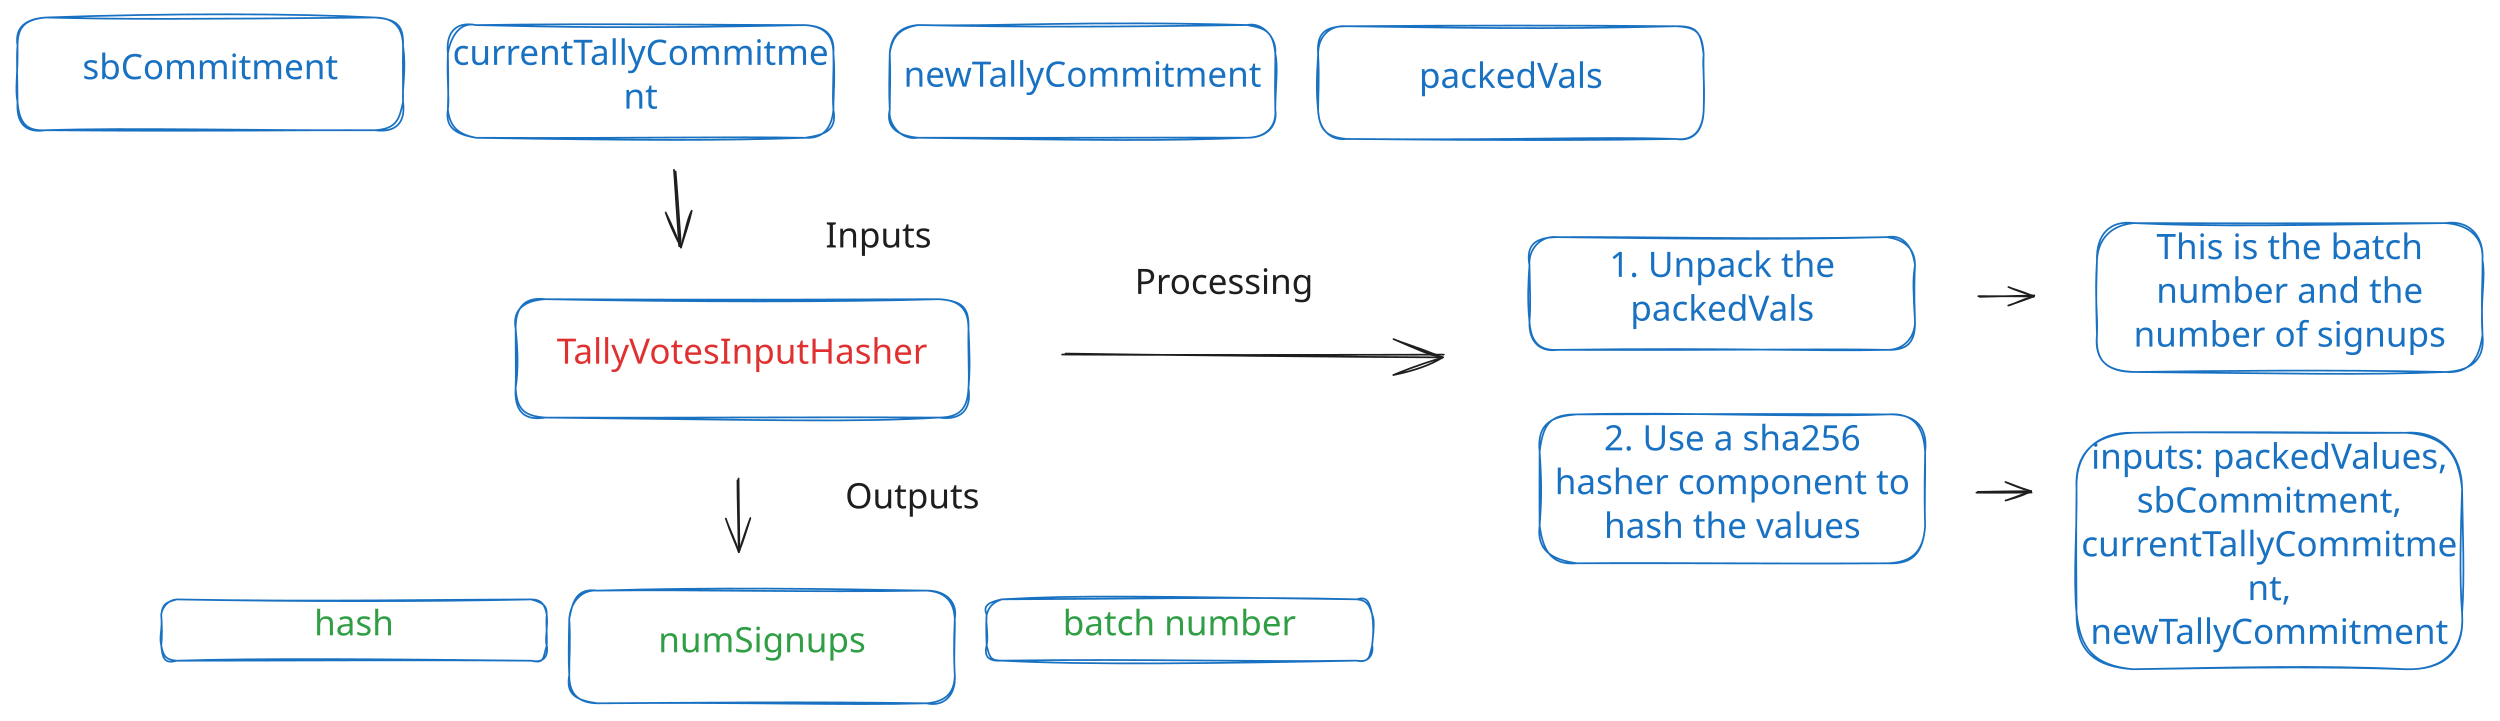
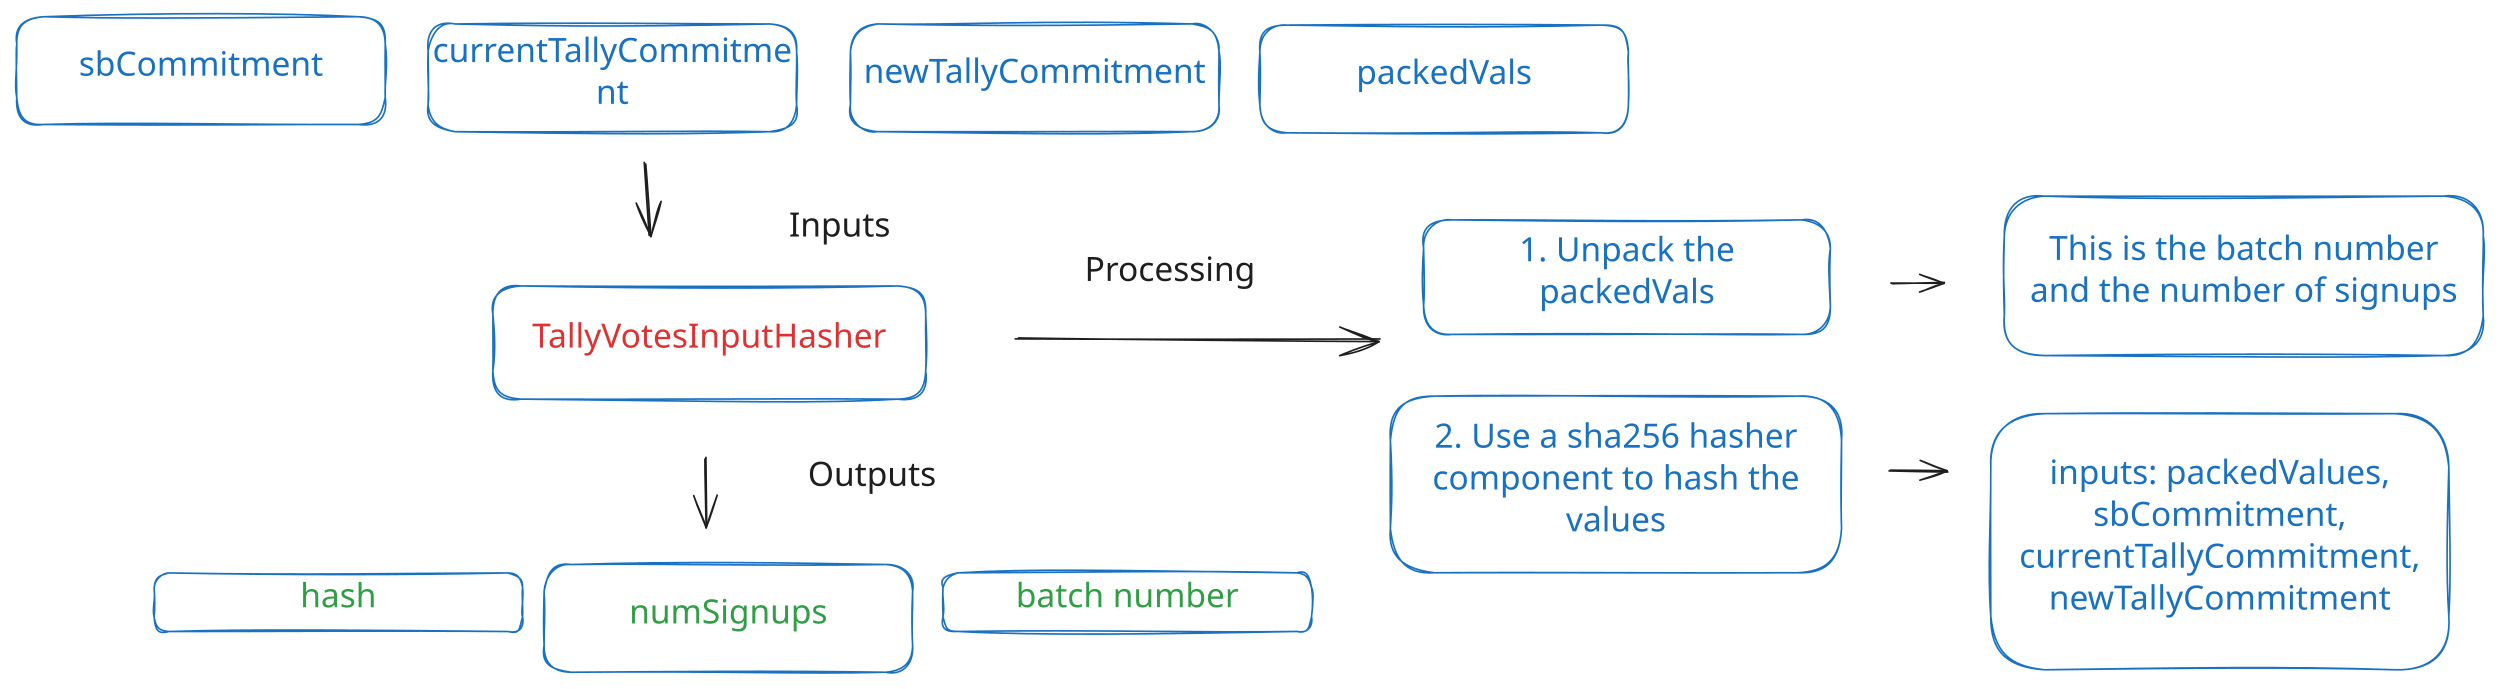
- <svg xmlns="http://www.w3.org/2000/svg" version="1.1" viewBox="0 0 1427.377 411.56" width="4282.13" height="1234.681">
+ <svg xmlns="http://www.w3.org/2000/svg" version="1.1" viewBox="0 0 1493.354 411.56" width="2986.708" height="823.121">
  <defs>
    <style class="style-fonts">
      @font-face {
        font-family: "Virgil";
        src: url("https://excalidraw.com/Virgil.woff2");
      }
      @font-face {
        font-family: "Cascadia";
        src: url("https://excalidraw.com/Cascadia.woff2");
      }
      @font-face {
        font-family: "Assistant";
        src: url("https://excalidraw.com/Assistant-Regular.woff2");
      }
    </style>
  </defs>
-   <rect x="0" y="0" width="1427.377" height="411.56" fill="#ffffff" />
+   <rect x="0" y="0" width="1493.354" height="411.56" fill="#ffffff" />
  <g stroke-linecap="round" transform="translate(294.4093 170.814) rotate(0 129.2762 33.80052)">
    <path d="M16.9 0 C99.78 1.66, 184.71 1.7, 241.65 0 M16.9 0 C64.33 0.18, 111.71 0.53, 241.65 0 M241.65 0 C254.06 0.57, 258.51 6.13, 258.55 16.9 M241.65 0 C255.18 1.11, 258.99 4.59, 258.55 16.9 M258.55 16.9 C259.09 29.5, 259.61 38.17, 258.55 50.7 M258.55 16.9 C258.26 30.76, 259.11 43.58, 258.55 50.7 M258.55 50.7 C258.05 63.26, 252.9 67.46, 241.65 67.6 M258.55 50.7 C260.36 62.99, 254.55 69.45, 241.65 67.6 M241.65 67.6 C194.67 70.41, 149.05 69.02, 16.9 67.6 M241.65 67.6 C163.96 67.17, 87.42 67.91, 16.9 67.6 M16.9 67.6 C4.92 66.7, 0.69 63.1, 0 50.7 M16.9 67.6 C4.29 69.71, -0.84 63.25, 0 50.7 M0 50.7 C1.8 38.9, 1.05 27.55, 0 16.9 M0 50.7 C0.24 43.88, -0.02 35.02, 0 16.9 M0 16.9 C-0.1 5.63, 4.26 -1.51, 16.9 0 M0 16.9 C-1.98 6.02, 4.78 0.81, 16.9 0" stroke="#1971c2" stroke-width="1" fill="none" />
  </g>
  <g transform="translate(313.0656 192.1145) rotate(0 110.6199 12.5)">
    <text x="110.62" y="0" font-family="Virgil, Segoe UI Emoji" font-size="20px" fill="#e03131" text-anchor="middle" style="white-space: pre;" direction="ltr" dominant-baseline="text-before-edge">TallyVotesInputHasher</text>
  </g>
  <g stroke-linecap="round" transform="translate(10 10) rotate(0 110.0576 32.17742)">
    <path d="M16.09 0 C86.77 -2.57, 160.04 -2.34, 204.03 0 M16.09 0 C57.66 1.05, 98.07 1.01, 204.03 0 M204.03 0 C216.72 0.97, 220.49 4.45, 220.12 16.09 M204.03 0 C215.35 0.13, 219.87 5.95, 220.12 16.09 M220.12 16.09 C222.07 30.23, 219.53 39.25, 220.12 48.27 M220.12 16.09 C219.94 28.63, 220.18 39.81, 220.12 48.27 M220.12 48.27 C221.68 59.88, 216.17 65.96, 204.03 64.35 M220.12 48.27 C217.96 57.95, 216.69 63.58, 204.03 64.35 M204.03 64.35 C135.53 64.67, 65.52 62.74, 16.09 64.35 M204.03 64.35 C161.17 64.13, 119.37 65.15, 16.09 64.35 M16.09 64.35 C4.19 66.18, -0.73 60.1, 0 48.27 M16.09 64.35 C5.73 64.87, 1.13 61.15, 0 48.27 M0 48.27 C-1.57 40.07, 0.35 32.92, 0 16.09 M0 48.27 C-0.02 35.48, -0.66 21.95, 0 16.09 M0 16.09 C-1.72 5.7, 4.62 0.7, 16.09 0 M0 16.09 C0.02 5.38, 4.23 1.1, 16.09 0" stroke="#1971c2" stroke-width="1" fill="none" />
  </g>
  <g transform="translate(54.94764 29.67742) rotate(0 65.10993 12.5)">
    <text x="65.11" y="0" font-family="Virgil, Segoe UI Emoji" font-size="20px" fill="#1971c2" text-anchor="middle" style="white-space: pre;" direction="ltr" dominant-baseline="text-before-edge">sbCommitment</text>
  </g>
  <g stroke-linecap="round">
    <g transform="translate(385.0215 97.43477) rotate(0 1.595621 21.72277)">
      <path d="M-0.19 -0.45 C0.32 6.8, 2.17 35.88, 2.78 43.22 M0.71 0.51 C1.41 7.85, 3.37 36.79, 3.81 43.81" stroke="#1e1e1e" stroke-width="1" fill="none" />
    </g>
    <g transform="translate(385.0215 97.43477) rotate(0 1.595621 21.72277)">
      <path d="M-4.97 23.87 C-3.6 28.21, -0.96 34.59, 3.81 43.81 M-4.97 23.87 C-1.6 30.65, 0.89 36.74, 3.81 43.81" stroke="#1e1e1e" stroke-width="1" fill="none" />
    </g>
    <g transform="translate(385.0215 97.43477) rotate(0 1.595621 21.72277)">
      <path d="M9.9 22.89 C7.48 27.46, 6.35 34.08, 3.81 43.81 M9.9 22.89 C8.39 30.02, 5.99 36.42, 3.81 43.81" stroke="#1e1e1e" stroke-width="1" fill="none" />
    </g>
  </g>
  <mask />
  <g transform="translate(471.2704 125.7587) rotate(0 31.80997 12.5)">
    <text x="0" y="0" font-family="Virgil, Segoe UI Emoji" font-size="20px" fill="#1e1e1e" text-anchor="start" style="white-space: pre;" direction="ltr" dominant-baseline="text-before-edge">Inputs</text>
  </g>
  <g transform="translate(482.5567 274.7074) rotate(0 40.27995 12.5)">
    <text x="0" y="0" font-family="Virgil, Segoe UI Emoji" font-size="20px" fill="#1e1e1e" text-anchor="start" style="white-space: pre;" direction="ltr" dominant-baseline="text-before-edge">Outputs</text>
  </g>
  <g stroke-linecap="round">
    <g transform="translate(421.5758 273.437) rotate(0 0.2229014 20.51106)">
      <path d="M0.1 -0.25 C0.11 6.55, 0.54 34.15, 0.59 41.05 M-0.51 0.81 C-0.6 7.68, 0.15 34.93, 0.23 41.77" stroke="#1e1e1e" stroke-width="1" fill="none" />
    </g>
    <g transform="translate(421.5758 273.437) rotate(0 0.2229014 20.51106)">
      <path d="M-7.18 22.64 C-4.63 30.51, -1.17 37.77, 0.23 41.77 M-7.18 22.64 C-4.88 29.3, -1.79 34.9, 0.23 41.77" stroke="#1e1e1e" stroke-width="1" fill="none" />
    </g>
    <g transform="translate(421.5758 273.437) rotate(0 0.2229014 20.51106)">
      <path d="M6.85 22.35 C3.81 30.35, 1.68 37.72, 0.23 41.77 M6.85 22.35 C4.58 29.14, 3.1 34.83, 0.23 41.77" stroke="#1e1e1e" stroke-width="1" fill="none" />
    </g>
  </g>
  <mask />
  <g stroke-linecap="round" transform="translate(325.0161 337.2057) rotate(0 110.0576 32.17742)">
    <path d="M16.09 0 C76.14 -0.7, 136.48 1.09, 204.03 0 M16.09 0 C83.23 -2.05, 147.81 -0.98, 204.03 0 M204.03 0 C215.21 0.71, 219.62 6.65, 220.12 16.09 M204.03 0 C214.73 -0.16, 221.92 6.39, 220.12 16.09 M220.12 16.09 C219.47 29.71, 219.7 41.33, 220.12 48.27 M220.12 16.09 C220.35 26.26, 219.38 35.48, 220.12 48.27 M220.12 48.27 C220 59.24, 214.04 63.45, 204.03 64.35 M220.12 48.27 C220.91 60.3, 213.4 66.46, 204.03 64.35 M204.03 64.35 C154.96 65.64, 106.88 63.54, 16.09 64.35 M204.03 64.35 C136.89 63.32, 70.28 64.02, 16.09 64.35 M16.09 64.35 C5.2 64.15, -0.1 58.98, 0 48.27 M16.09 64.35 C3.78 62.62, -1.98 59.38, 0 48.27 M0 48.27 C-0.1 38.82, 0.84 30, 0 16.09 M0 48.27 C-0.5 39.8, -0.3 29.42, 0 16.09 M0 16.09 C1.9 6.97, 3.57 -1.71, 16.09 0 M0 16.09 C0.88 5.93, 7.43 -0.7, 16.09 0" stroke="#1971c2" stroke-width="1" fill="none" />
  </g>
  <g transform="translate(384.4038 356.8831) rotate(0 50.66994 12.5)">
    <text x="50.67" y="0" font-family="Virgil, Segoe UI Emoji" font-size="20px" fill="#2f9e44" text-anchor="middle" style="white-space: pre;" direction="ltr" dominant-baseline="text-before-edge">numSignups</text>
  </g>
  <g stroke-linecap="round" transform="translate(255.7141 14.32538) rotate(0 110.0576 32.17742)">
    <path d="M16.09 0 C60.38 1.04, 107.75 2.08, 204.03 0 M16.09 0 C90.89 -1.11, 164.19 0.08, 204.03 0 M204.03 0 C214.75 0.63, 221.02 4.92, 220.12 16.09 M204.03 0 C215.19 0.85, 219.98 5.94, 220.12 16.09 M220.12 16.09 C221.24 28.95, 220.01 41.79, 220.12 48.27 M220.12 16.09 C220.46 27.98, 219.37 38.96, 220.12 48.27 M220.12 48.27 C219.34 57.27, 215.32 65.1, 204.03 64.35 M220.12 48.27 C222.29 60.17, 215.63 62.52, 204.03 64.35 M204.03 64.35 C159.11 65.96, 114.63 65.98, 16.09 64.35 M204.03 64.35 C159.74 63.55, 114.79 64.74, 16.09 64.35 M16.09 64.35 C6.82 62.55, 1.24 58.97, 0 48.27 M16.09 64.35 C5.58 62.49, -1.75 59.21, 0 48.27 M0 48.27 C0.4 36.43, 0.19 24.87, 0 16.09 M0 48.27 C0.95 41.34, -0.63 33.52, 0 16.09 M0 16.09 C1.77 5.99, 7.19 -2, 16.09 0 M0 16.09 C-1.3 3.32, 5.45 -2.14, 16.09 0" stroke="#1971c2" stroke-width="1" fill="none" />
  </g>
  <g transform="translate(261.7418 21.50279) rotate(0 104.0299 25)">
    <text x="104.03" y="0" font-family="Virgil, Segoe UI Emoji" font-size="20px" fill="#1971c2" text-anchor="middle" style="white-space: pre;" direction="ltr" dominant-baseline="text-before-edge">currentTallyCommitme</text>
    <text x="104.03" y="25" font-family="Virgil, Segoe UI Emoji" font-size="20px" fill="#1971c2" text-anchor="middle" style="white-space: pre;" direction="ltr" dominant-baseline="text-before-edge">nt</text>
  </g>
  <g stroke-linecap="round" transform="translate(508.0047 14.28655) rotate(0 110.0576 32.17742)">
    <path d="M16.09 0 C64.81 0.95, 111.26 -2.57, 204.03 0 M16.09 0 C73.5 1.31, 128.51 1.15, 204.03 0 M204.03 0 C214.84 1.93, 218.78 3.62, 220.12 16.09 M204.03 0 C212.75 -1.93, 221.12 7.46, 220.12 16.09 M220.12 16.09 C221.85 24.3, 220.23 34.73, 220.12 48.27 M220.12 16.09 C220.32 21.85, 219.73 29.09, 220.12 48.27 M220.12 48.27 C220.93 58.02, 214.78 64.23, 204.03 64.35 M220.12 48.27 C221.77 59.25, 213.29 64.55, 204.03 64.35 M204.03 64.35 C163.08 64.06, 123.4 64.58, 16.09 64.35 M204.03 64.35 C161.14 66.29, 116.43 65.85, 16.09 64.35 M16.09 64.35 C7 66.02, -1.17 57.12, 0 48.27 M16.09 64.35 C3.48 63.1, -2.21 57.91, 0 48.27 M0 48.27 C0.04 37.17, 0.57 29.68, 0 16.09 M0 48.27 C-0.52 39.34, -0.26 28.68, 0 16.09 M0 16.09 C1.65 5.62, 6.43 1.87, 16.09 0 M0 16.09 C0.88 5.21, 6.72 0.89, 16.09 0" stroke="#1971c2" stroke-width="1" fill="none" />
  </g>
  <g transform="translate(522.5724 33.96397) rotate(0 95.48991 12.5)">
    <text x="95.49" y="0" font-family="Virgil, Segoe UI Emoji" font-size="20px" fill="#1971c2" text-anchor="middle" style="white-space: pre;" direction="ltr" dominant-baseline="text-before-edge">newTallyCommitment</text>
  </g>
  <g stroke-linecap="round" transform="translate(752.5763 14.98535) rotate(0 110.0576 32.17742)">
    <path d="M16.09 0 C81.91 -0.55, 151.62 -0.51, 204.03 0 M16.09 0 C72.92 0.72, 129.25 2.01, 204.03 0 M204.03 0 C215.9 0.44, 219.38 3.37, 220.12 16.09 M204.03 0 C216.94 -0.29, 218.4 3.6, 220.12 16.09 M220.12 16.09 C219.28 22.8, 220.99 31.71, 220.12 48.27 M220.12 16.09 C219.79 23.93, 220.58 32.2, 220.12 48.27 M220.12 48.27 C219.48 59.2, 214.69 65.59, 204.03 64.35 M220.12 48.27 C219.86 56.88, 216.45 66.36, 204.03 64.35 M204.03 64.35 C159.53 62.83, 117.88 65.24, 16.09 64.35 M204.03 64.35 C159.91 65.08, 116.09 65.35, 16.09 64.35 M16.09 64.35 C7.08 65.44, 0.53 59.08, 0 48.27 M16.09 64.35 C3.23 63.14, 0.86 57.74, 0 48.27 M0 48.27 C-0.9 39.28, -1.03 31.38, 0 16.09 M0 48.27 C-0.01 39.95, 0.8 30.47, 0 16.09 M0 16.09 C-0.12 5.59, 6.91 -0.8, 16.09 0 M0 16.09 C-0.95 3.52, 4.17 0.19, 16.09 0" stroke="#1971c2" stroke-width="1" fill="none" />
  </g>
  <g transform="translate(810.0839 34.66276) rotate(0 52.54996 12.5)">
    <text x="52.55" y="0" font-family="Virgil, Segoe UI Emoji" font-size="20px" fill="#1971c2" text-anchor="middle" style="white-space: pre;" direction="ltr" dominant-baseline="text-before-edge">packedVals</text>
  </g>
  <g stroke-linecap="round" transform="translate(563.327 342.1867) rotate(0 110.0576 17.5)">
    <path d="M8.75 0 C79.99 -0.19, 151.85 -1.64, 211.37 0 M8.75 0 C52.2 -2.57, 93.28 -1.6, 211.37 0 M211.37 0 C217.56 0.58, 218.73 3.98, 220.12 8.75 M211.37 0 C217.23 -1.93, 218.68 1.6, 220.12 8.75 M220.12 8.75 C221.37 11.44, 221.23 15.44, 220.12 26.25 M220.12 8.75 C220.86 13.96, 221 19.2, 220.12 26.25 M220.12 26.25 C221.26 32.53, 216.86 36.54, 211.37 35 M220.12 26.25 C218.47 32.21, 219.18 36.22, 211.37 35 M211.37 35 C153.56 35.9, 94.85 33.87, 8.75 35 M211.37 35 C134.26 36.56, 56.11 37.63, 8.75 35 M8.75 35 C2.22 35.46, -1.88 33.66, 0 26.25 M8.75 35 C2.37 34.93, 1.76 33.66, 0 26.25 M0 26.25 C1.17 20.01, -0.69 14.38, 0 8.75 M0 26.25 C-0.1 21.56, -0.5 17.24, 0 8.75 M0 8.75 C1.52 3.41, 4.47 1.49, 8.75 0 M0 8.75 C-2.09 3.72, 0.64 1.72, 8.75 0" stroke="#1971c2" stroke-width="1" fill="none" />
  </g>
  <g transform="translate(609.4946 347.1867) rotate(0 63.88995 12.5)">
    <text x="63.89" y="0" font-family="Virgil, Segoe UI Emoji" font-size="20px" fill="#2f9e44" text-anchor="middle" style="white-space: pre;" direction="ltr" dominant-baseline="text-before-edge">batch number</text>
  </g>
  <g stroke-linecap="round" transform="translate(92.05212 342.2376) rotate(0 110.0576 17.5)">
    <path d="M8.75 0 C87.8 1.47, 163.73 0.03, 211.37 0 M8.75 0 C80.33 1.32, 150.99 1.31, 211.37 0 M211.37 0 C217.29 1.89, 220.21 2.84, 220.12 8.75 M211.37 0 C216.45 0.06, 218.98 2.15, 220.12 8.75 M220.12 8.75 C220.91 15.34, 218.88 23.68, 220.12 26.25 M220.12 8.75 C219.53 13.76, 220.44 19.44, 220.12 26.25 M220.12 26.25 C221.21 32.93, 217.95 36.33, 211.37 35 M220.12 26.25 C217.92 33.43, 218.98 36.82, 211.37 35 M211.37 35 C143.51 34.44, 74.02 35, 8.75 35 M211.37 35 C131.56 34.14, 53.58 33.46, 8.75 35 M8.75 35 C1.81 36.98, 0.7 33.6, 0 26.25 M8.75 35 C2.1 34.43, 1.06 31.74, 0 26.25 M0 26.25 C-1.28 20.9, 0.87 17.15, 0 8.75 M0 26.25 C0.47 22.37, 0.55 16.2, 0 8.75 M0 8.75 C0.54 4.14, 4.21 0.3, 8.75 0 M0 8.75 C0.91 2.34, 2.54 1.86, 8.75 0" stroke="#1971c2" stroke-width="1" fill="none" />
  </g>
  <g transform="translate(180.1297 347.2376) rotate(0 21.97998 12.5)">
    <text x="21.98" y="0" font-family="Virgil, Segoe UI Emoji" font-size="20px" fill="#2f9e44" text-anchor="middle" style="white-space: pre;" direction="ltr" dominant-baseline="text-before-edge">hash</text>
  </g>
  <g stroke-linecap="round">
    <g transform="translate(606.8514 201.4631) rotate(0 108.3838 0.4619128)">
      <path d="M-0.42 0.96 C35.67 1.31, 181.12 1.18, 217.48 1.01 M1.56 0.41 C37.47 1.07, 180.92 2.54, 216.9 2.59" stroke="#1e1e1e" stroke-width="1" fill="none" />
    </g>
    <g transform="translate(606.8514 201.4631) rotate(0 108.3838 0.4619128)">
-       <path d="M188.64 12.66 C201.01 10.14, 210.23 6.76, 216.9 2.59 M188.64 12.66 C193.78 10.58, 200.29 7.76, 216.9 2.59" stroke="#1e1e1e" stroke-width="1" fill="none" />
+       <path d="M193.35 10.99 C203.92 9.08, 211.37 6.33, 216.9 2.59 M193.35 10.99 C197.49 9.23, 203 6.78, 216.9 2.59" stroke="#1e1e1e" stroke-width="1" fill="none" />
    </g>
    <g transform="translate(606.8514 201.4631) rotate(0 108.3838 0.4619128)">
-       <path d="M188.78 -7.86 C200.9 -2.63, 210.07 1.74, 216.9 2.59 M188.78 -7.86 C194.06 -5.54, 200.54 -3.95, 216.9 2.59" stroke="#1e1e1e" stroke-width="1" fill="none" />
+       <path d="M193.47 -6.12 C203.83 -1.56, 211.24 2.15, 216.9 2.59 M193.47 -6.12 C197.72 -4.2, 203.2 -2.98, 216.9 2.59" stroke="#1e1e1e" stroke-width="1" fill="none" />
    </g>
  </g>
  <mask />
  <g transform="translate(647.8887 152.297) rotate(0 49.66994 12.5)">
    <text x="0" y="0" font-family="Virgil, Segoe UI Emoji" font-size="20px" fill="#1e1e1e" text-anchor="start" style="white-space: pre;" direction="ltr" dominant-baseline="text-before-edge">Processing</text>
  </g>
-   <g stroke-linecap="round" transform="translate(873.2506 135.3959) rotate(0 110.0576 32.17742)">
-     <path d="M16.09 0 C69.91 -0.36, 126.96 1.49, 204.03 0 M16.09 0 C76.52 0.69, 138.16 1.75, 204.03 0 M204.03 0 C212.84 1.26, 220.18 5.55, 220.12 16.09 M204.03 0 C214.27 -1.92, 219.03 6.84, 220.12 16.09 M220.12 16.09 C218.73 24.3, 219.14 30.28, 220.12 48.27 M220.12 16.09 C219.84 22.62, 219.46 29.44, 220.12 48.27 M220.12 48.27 C220.27 59.69, 216.28 64.82, 204.03 64.35 M220.12 48.27 C220.07 57.73, 213.17 64.63, 204.03 64.35 M204.03 64.35 C164.42 65.36, 118.95 63, 16.09 64.35 M204.03 64.35 C163.91 63.61, 123.64 64.68, 16.09 64.35 M16.09 64.35 C4.39 65.03, 0.66 58.29, 0 48.27 M16.09 64.35 C5.4 65.89, -0.42 59.1, 0 48.27 M0 48.27 C-1.25 36.7, -0.65 24.39, 0 16.09 M0 48.27 C0.76 38.98, 0.3 30.29, 0 16.09 M0 16.09 C-0.76 6.29, 7.14 -1.24, 16.09 0 M0 16.09 C-2.19 4.06, 3.73 0.09, 16.09 0" stroke="#1971c2" stroke-width="1" fill="none" />
+   <g stroke-linecap="round" transform="translate(850.3844 131.3395) rotate(0 121.4907 34.20563)">
+     <path d="M17.1 0 C77.13 -0.25, 140.02 1.38, 225.88 0 M17.1 0 C84.36 0.77, 152.69 1.7, 225.88 0 M225.88 0 C235.37 1.26, 243.04 5.88, 242.98 17.1 M225.88 0 C236.79 -1.92, 241.9 7.18, 242.98 17.1 M242.98 17.1 C241.58 25.82, 241.99 32.3, 242.98 51.31 M242.98 17.1 C242.69 24.04, 242.3 31.26, 242.98 51.31 M242.98 51.31 C243.13 63.41, 238.81 68.87, 225.88 68.41 M242.98 51.31 C242.93 61.45, 235.7 68.68, 225.88 68.41 M225.88 68.41 C181.45 69.21, 131.82 67.12, 17.1 68.41 M225.88 68.41 C181.35 67.73, 136.7 68.68, 17.1 68.41 M17.1 68.41 C4.73 69.09, 0.66 62.01, 0 51.31 M17.1 68.41 C5.73 69.94, -0.42 62.82, 0 51.31 M0 51.31 C-1.27 38.99, -0.66 25.94, 0 17.1 M0 51.31 C0.77 41.45, 0.32 32.18, 0 17.1 M0 17.1 C-0.76 6.63, 7.48 -1.24, 17.1 0 M0 17.1 C-2.19 4.4, 4.07 0.09, 17.1 0" stroke="#1971c2" stroke-width="1" fill="none" />
  </g>
-   <g transform="translate(913.4982 142.5733) rotate(0 69.80996 25)">
+   <g transform="translate(902.0651 140.5451) rotate(0 69.80996 25)">
    <text x="69.81" y="0" font-family="Virgil, Segoe UI Emoji" font-size="20px" fill="#1971c2" text-anchor="middle" style="white-space: pre;" direction="ltr" dominant-baseline="text-before-edge">1. Unpack the </text>
    <text x="69.81" y="25" font-family="Virgil, Segoe UI Emoji" font-size="20px" fill="#1971c2" text-anchor="middle" style="white-space: pre;" direction="ltr" dominant-baseline="text-before-edge">packedVals</text>
  </g>
-   <g stroke-linecap="round" transform="translate(1197.261 127.382) rotate(0 110.0576 42.5)">
-     <path d="M21.25 0 C64.53 0.17, 106.94 0.19, 198.87 0 M21.25 0 C68.49 2.26, 113.63 1.15, 198.87 0 M198.87 0 C213.23 0.92, 220.91 8.77, 220.12 21.25 M198.87 0 C211.95 -1.96, 221.12 6.78, 220.12 21.25 M220.12 21.25 C222.05 31.3, 218.74 42.89, 220.12 63.75 M220.12 21.25 C220.36 31.1, 219.29 38.99, 220.12 63.75 M220.12 63.75 C218.4 76.7, 213.33 86.17, 198.87 85 M220.12 63.75 C221.91 79.9, 211.07 84.48, 198.87 85 M198.87 85 C153.86 86.97, 106.49 85.76, 21.25 85 M198.87 85 C133.45 83.57, 67.27 84.39, 21.25 85 M21.25 85 C6.38 84.97, -1.65 78.78, 0 63.75 M21.25 85 C5.47 84.28, -0.99 79.2, 0 63.75 M0 63.75 C0.57 52.07, -1.38 43.61, 0 21.25 M0 63.75 C-0.28 53.53, -0.75 43.56, 0 21.25 M0 21.25 C-0.42 6.67, 7.26 -1.84, 21.25 0 M0 21.25 C0.51 9.08, 8.17 1, 21.25 0" stroke="#1971c2" stroke-width="1" fill="none" />
+   <g stroke-linecap="round" transform="translate(1197.261 117.1433) rotate(0 143.0461 47.61937)">
+     <path d="M23.81 0 C82.07 0.17, 139.61 0.19, 262.28 0 M23.81 0 C86.83 2.28, 148.09 1.35, 262.28 0 M262.28 0 C278.35 0.92, 286.89 9.63, 286.09 23.81 M262.28 0 C277.07 -1.96, 287.1 7.63, 286.09 23.81 M286.09 23.81 C288.06 35.11, 284.76 47.94, 286.09 71.43 M286.09 23.81 C286.32 34.75, 285.25 43.73, 286.09 71.43 M286.09 71.43 C284.38 86.09, 278.46 96.41, 262.28 95.24 M286.09 71.43 C287.89 89.29, 276.19 94.71, 262.28 95.24 M262.28 95.24 C201.69 96.91, 139.12 95.9, 23.81 95.24 M262.28 95.24 C174.34 93.83, 85.75 94.52, 23.81 95.24 M23.81 95.24 C7.24 95.21, -1.65 88.16, 0 71.43 M23.81 95.24 C6.33 94.52, -0.99 88.59, 0 71.43 M0 71.43 C0.6 58.43, -1.35 48.64, 0 23.81 M0 71.43 C-0.3 59.99, -0.77 48.81, 0 23.81 M0 23.81 C-0.42 7.52, 8.11 -1.84, 23.81 0 M0 23.81 C0.51 9.93, 9.02 1, 23.81 0" stroke="#1971c2" stroke-width="1" fill="none" />
  </g>
-   <g transform="translate(1215.679 132.382) rotate(0 91.63992 37.5)">
-     <text x="91.64" y="0" font-family="Virgil, Segoe UI Emoji" font-size="20px" fill="#1971c2" text-anchor="middle" style="white-space: pre;" direction="ltr" dominant-baseline="text-before-edge">This is the batch </text>
-     <text x="91.64" y="25" font-family="Virgil, Segoe UI Emoji" font-size="20px" fill="#1971c2" text-anchor="middle" style="white-space: pre;" direction="ltr" dominant-baseline="text-before-edge">number and the </text>
-     <text x="91.64" y="50" font-family="Virgil, Segoe UI Emoji" font-size="20px" fill="#1971c2" text-anchor="middle" style="white-space: pre;" direction="ltr" dominant-baseline="text-before-edge">number of signups</text>
+   <g transform="translate(1211.948 139.7627) rotate(0 128.3599 25)">
+     <text x="128.36" y="0" font-family="Virgil, Segoe UI Emoji" font-size="20px" fill="#1971c2" text-anchor="middle" style="white-space: pre;" direction="ltr" dominant-baseline="text-before-edge">This is the batch number </text>
+     <text x="128.36" y="25" font-family="Virgil, Segoe UI Emoji" font-size="20px" fill="#1971c2" text-anchor="middle" style="white-space: pre;" direction="ltr" dominant-baseline="text-before-edge">and the number of signups</text>
  </g>
  <g stroke-linecap="round">
    <g transform="translate(1130.294 169.306) rotate(0 15.46634 -0.1900694)">
      <path d="M-0.07 0.17 C5.19 0.05, 26.11 -0.5, 31.19 -0.62 M-0.77 -0.22 C4.47 -0.28, 25.52 -0.07, 30.9 -0.05" stroke="#1e1e1e" stroke-width="1" fill="none" />
    </g>
    <g transform="translate(1130.294 169.306) rotate(0 15.46634 -0.1900694)">
      <path d="M16.32 5.14 C19.95 4.31, 22.76 2.04, 30.9 -0.05 M16.32 5.14 C19.85 3.96, 24.36 2.39, 30.9 -0.05" stroke="#1e1e1e" stroke-width="1" fill="none" />
    </g>
    <g transform="translate(1130.294 169.306) rotate(0 15.46634 -0.1900694)">
      <path d="M16.4 -5.44 C20.02 -3.81, 22.81 -3.62, 30.9 -0.05 M16.4 -5.44 C19.92 -3.79, 24.42 -2.51, 30.9 -0.05" stroke="#1e1e1e" stroke-width="1" fill="none" />
    </g>
  </g>
  <mask />
-   <g stroke-linecap="round" transform="translate(879.0411 236.6101) rotate(0 110.0576 42.5)">
-     <path d="M21.25 0 C80.8 -1.58, 141.7 1.88, 198.87 0 M21.25 0 C81.86 -0.19, 142.17 -0.44, 198.87 0 M198.87 0 C214.69 -1.18, 219.23 8.42, 220.12 21.25 M198.87 0 C212.25 -0.37, 221.97 5, 220.12 21.25 M220.12 21.25 C220.31 34.37, 219.64 51.44, 220.12 63.75 M220.12 21.25 C220.13 30.02, 219.41 40.7, 220.12 63.75 M220.12 63.75 C219.07 78.71, 212.5 84.35, 198.87 85 M220.12 63.75 C218.97 78.36, 213.75 85.72, 198.87 85 M198.87 85 C146.42 85.37, 91.73 84.8, 21.25 85 M198.87 85 C138.39 85.47, 77.61 84.54, 21.25 85 M21.25 85 C5.73 86.3, 1.92 76.55, 0 63.75 M21.25 85 C6.49 82.87, -1.67 77.34, 0 63.75 M0 63.75 C0.68 53.06, 1.61 44.11, 0 21.25 M0 63.75 C-0.01 54.14, -0.16 43.44, 0 21.25 M0 21.25 C1.96 5.74, 5.69 -0.07, 21.25 0 M0 21.25 C-1.59 5.14, 6.84 1.11, 21.25 0" stroke="#1971c2" stroke-width="1" fill="none" />
+   <g stroke-linecap="round" transform="translate(830.5442 236.6101) rotate(0 134.7417 52.76127)">
+     <path d="M26.38 0 C98.96 -1.38, 172.72 1.64, 243.1 0 M26.38 0 C100.19 -0.22, 173.74 -0.44, 243.1 0 M243.1 0 C262.35 -1.18, 268.6 10.13, 269.48 26.38 M243.1 0 C259.91 -0.37, 271.34 6.71, 269.48 26.38 M269.48 26.38 C269.58 42.95, 268.91 63.47, 269.48 79.14 M269.48 26.38 C269.42 37.41, 268.71 50.34, 269.48 79.14 M269.48 79.14 C268.44 97.52, 260.15 104.87, 243.1 105.52 M269.48 79.14 C268.33 97.18, 261.41 106.25, 243.1 105.52 M243.1 105.52 C178.56 105.81, 112.06 105.31, 26.38 105.52 M243.1 105.52 C169.21 105.87, 95.06 105.07, 26.38 105.52 M26.38 105.52 C7.44 106.82, 1.92 95.36, 0 79.14 M26.38 105.52 C8.2 103.39, -1.67 96.16, 0 79.14 M0 79.14 C0.65 66.23, 1.58 55.05, 0 26.38 M0 79.14 C-0.08 67.19, -0.23 54.14, 0 26.38 M0 26.38 C1.96 7.45, 7.4 -0.07, 26.38 0 M0 26.38 C-1.59 6.85, 8.55 1.11, 26.38 0" stroke="#1971c2" stroke-width="1" fill="none" />
  </g>
-   <g transform="translate(888.3388 241.6101) rotate(0 100.7599 37.5)">
-     <text x="100.76" y="0" font-family="Virgil, Segoe UI Emoji" font-size="20px" fill="#1971c2" text-anchor="middle" style="white-space: pre;" direction="ltr" dominant-baseline="text-before-edge">2. Use a sha256 </text>
-     <text x="100.76" y="25" font-family="Virgil, Segoe UI Emoji" font-size="20px" fill="#1971c2" text-anchor="middle" style="white-space: pre;" direction="ltr" dominant-baseline="text-before-edge">hasher component to</text>
-     <text x="100.76" y="50" font-family="Virgil, Segoe UI Emoji" font-size="20px" fill="#1971c2" text-anchor="middle" style="white-space: pre;" direction="ltr" dominant-baseline="text-before-edge">hash the values</text>
+   <g transform="translate(837.226 251.8713) rotate(0 128.0599 37.5)">
+     <text x="128.06" y="0" font-family="Virgil, Segoe UI Emoji" font-size="20px" fill="#1971c2" text-anchor="middle" style="white-space: pre;" direction="ltr" dominant-baseline="text-before-edge">2. Use a sha256 hasher </text>
+     <text x="128.06" y="25" font-family="Virgil, Segoe UI Emoji" font-size="20px" fill="#1971c2" text-anchor="middle" style="white-space: pre;" direction="ltr" dominant-baseline="text-before-edge">component to hash the </text>
+     <text x="128.06" y="50" font-family="Virgil, Segoe UI Emoji" font-size="20px" fill="#1971c2" text-anchor="middle" style="white-space: pre;" direction="ltr" dominant-baseline="text-before-edge">values</text>
  </g>
-   <g stroke-linecap="round" transform="translate(1185.605 247.0979) rotate(0 110.0576 67.5)">
-     <path d="M32 0 C82.93 -0.7, 133.23 0.52, 188.12 0 M32 0 C81.9 -0.78, 132.53 -0.09, 188.12 0 M188.12 0 C210.13 1.64, 218.13 11.64, 220.12 32 M188.12 0 C207.87 -1.37, 220.01 12.2, 220.12 32 M220.12 32 C220.45 56.23, 221.67 82.42, 220.12 103 M220.12 32 C219.33 57.42, 218.57 82.82, 220.12 103 M220.12 103 C221.76 126.09, 209.05 135.51, 188.12 135 M220.12 103 C221.7 124.48, 209.04 135.69, 188.12 135 M188.12 135 C139.62 132.61, 86.85 134.07, 32 135 M188.12 135 C145.38 133.47, 103.52 133.85, 32 135 M32 135 C11.22 133.48, -0.33 125.54, 0 103 M32 135 C9.9 132.7, 2.2 123.47, 0 103 M0 103 C-1.96 80.89, 0.29 58.73, 0 32 M0 103 C-0.13 81.88, -0.38 60.8, 0 32 M0 32 C-0.85 10.48, 12.61 -0.57, 32 0 M0 32 C-1.16 12.23, 9.31 1.09, 32 0" stroke="#1971c2" stroke-width="1" fill="none" />
+   <g stroke-linecap="round" transform="translate(1189.183 247.0979) rotate(0 136.8 76.49552)">
+     <path d="M32 0 C100.02 -0.45, 167.49 0.63, 241.6 0 M32 0 C99.24 -0.83, 167.12 -0.22, 241.6 0 M241.6 0 C263.61 1.64, 271.62 11.64, 273.6 32 M241.6 0 C261.36 -1.37, 273.5 12.2, 273.6 32 M273.6 32 C273.93 62.81, 275.15 95.57, 273.6 120.99 M273.6 32 C272.65 63.76, 271.88 95.49, 273.6 120.99 M273.6 120.99 C275.25 144.08, 262.53 153.51, 241.6 152.99 M273.6 120.99 C275.19 142.47, 262.52 153.68, 241.6 152.99 M241.6 152.99 C175.68 150.67, 105.98 151.96, 32 152.99 M241.6 152.99 C184.61 151.46, 128.4 151.79, 32 152.99 M32 152.99 C11.22 151.47, -0.33 143.54, 0 120.99 M32 152.99 C9.9 150.69, 2.2 141.46, 0 120.99 M0 120.99 C-2.13 93.05, 0.12 65.07, 0 32 M0 120.99 C0 94.63, -0.24 68.31, 0 32 M0 32 C-0.85 10.48, 12.61 -0.57, 32 0 M0 32 C-1.16 12.23, 9.31 1.09, 32 0" stroke="#1971c2" stroke-width="1" fill="none" />
  </g>
-   <g transform="translate(1191.633 252.0979) rotate(0 104.0299 62.5)">
-     <text x="104.03" y="0" font-family="Virgil, Segoe UI Emoji" font-size="20px" fill="#1971c2" text-anchor="middle" style="white-space: pre;" direction="ltr" dominant-baseline="text-before-edge">inputs: packedValues,</text>
-     <text x="104.03" y="25" font-family="Virgil, Segoe UI Emoji" font-size="20px" fill="#1971c2" text-anchor="middle" style="white-space: pre;" direction="ltr" dominant-baseline="text-before-edge">sbCommitment, </text>
-     <text x="104.03" y="50" font-family="Virgil, Segoe UI Emoji" font-size="20px" fill="#1971c2" text-anchor="middle" style="white-space: pre;" direction="ltr" dominant-baseline="text-before-edge">currentTallyCommitme</text>
-     <text x="104.03" y="75" font-family="Virgil, Segoe UI Emoji" font-size="20px" fill="#1971c2" text-anchor="middle" style="white-space: pre;" direction="ltr" dominant-baseline="text-before-edge">nt, </text>
-     <text x="104.03" y="100" font-family="Virgil, Segoe UI Emoji" font-size="20px" fill="#1971c2" text-anchor="middle" style="white-space: pre;" direction="ltr" dominant-baseline="text-before-edge">newTallyCommitment</text>
+   <g transform="translate(1204.063 273.5934) rotate(0 121.9199 50)">
+     <text x="121.92" y="0" font-family="Virgil, Segoe UI Emoji" font-size="20px" fill="#1971c2" text-anchor="middle" style="white-space: pre;" direction="ltr" dominant-baseline="text-before-edge">inputs: packedValues, </text>
+     <text x="121.92" y="25" font-family="Virgil, Segoe UI Emoji" font-size="20px" fill="#1971c2" text-anchor="middle" style="white-space: pre;" direction="ltr" dominant-baseline="text-before-edge">sbCommitment, </text>
+     <text x="121.92" y="50" font-family="Virgil, Segoe UI Emoji" font-size="20px" fill="#1971c2" text-anchor="middle" style="white-space: pre;" direction="ltr" dominant-baseline="text-before-edge">currentTallyCommitment, </text>
+     <text x="121.92" y="75" font-family="Virgil, Segoe UI Emoji" font-size="20px" fill="#1971c2" text-anchor="middle" style="white-space: pre;" direction="ltr" dominant-baseline="text-before-edge">newTallyCommitment</text>
  </g>
  <g stroke-linecap="round">
-     <g transform="translate(1128.869 281.2701) rotate(0 15.46634 -0.1900694)">
-       <path d="M-0.45 0.03 C4.72 0.06, 25.75 0.06, 31.07 -0.05 M0.33 -0.42 C5.43 -0.53, 25.53 -0.89, 30.7 -0.85" stroke="#1e1e1e" stroke-width="1" fill="none" />
+     <g transform="translate(1128.869 281.2701) rotate(0 17.25497 0.1947867)">
+       <path d="M-0.45 0.03 C5.32 0.19, 28.73 0.7, 34.64 0.72 M0.33 -0.42 C6.03 -0.41, 28.51 -0.25, 34.28 -0.08" stroke="#1e1e1e" stroke-width="1" fill="none" />
    </g>
-     <g transform="translate(1128.869 281.2701) rotate(0 15.46634 -0.1900694)">
-       <path d="M16.2 4.53 C20.75 3.12, 25.66 1.99, 30.7 -0.85 M16.2 4.53 C20.28 3.17, 23.3 2.04, 30.7 -0.85" stroke="#1e1e1e" stroke-width="1" fill="none" />
+     <g transform="translate(1128.869 281.2701) rotate(0 17.25497 0.1947867)">
+       <path d="M17.97 5.55 C23.08 4.08, 28.6 2.95, 34.28 -0.08 M17.97 5.55 C22.55 4.13, 25.96 2.96, 34.28 -0.08" stroke="#1e1e1e" stroke-width="1" fill="none" />
    </g>
-     <g transform="translate(1128.869 281.2701) rotate(0 15.46634 -0.1900694)">
-       <path d="M16.14 -6.05 C20.68 -4.19, 25.61 -2.04, 30.7 -0.85 M16.14 -6.05 C20.27 -4.68, 23.3 -3.08, 30.7 -0.85" stroke="#1e1e1e" stroke-width="1" fill="none" />
+     <g transform="translate(1128.869 281.2701) rotate(0 17.25497 0.1947867)">
+       <path d="M18.17 -6.25 C23.2 -4.07, 28.65 -1.55, 34.28 -0.08 M18.17 -6.25 C22.74 -4.63, 26.09 -2.76, 34.28 -0.08" stroke="#1e1e1e" stroke-width="1" fill="none" />
    </g>
  </g>
  <mask />
</svg>
